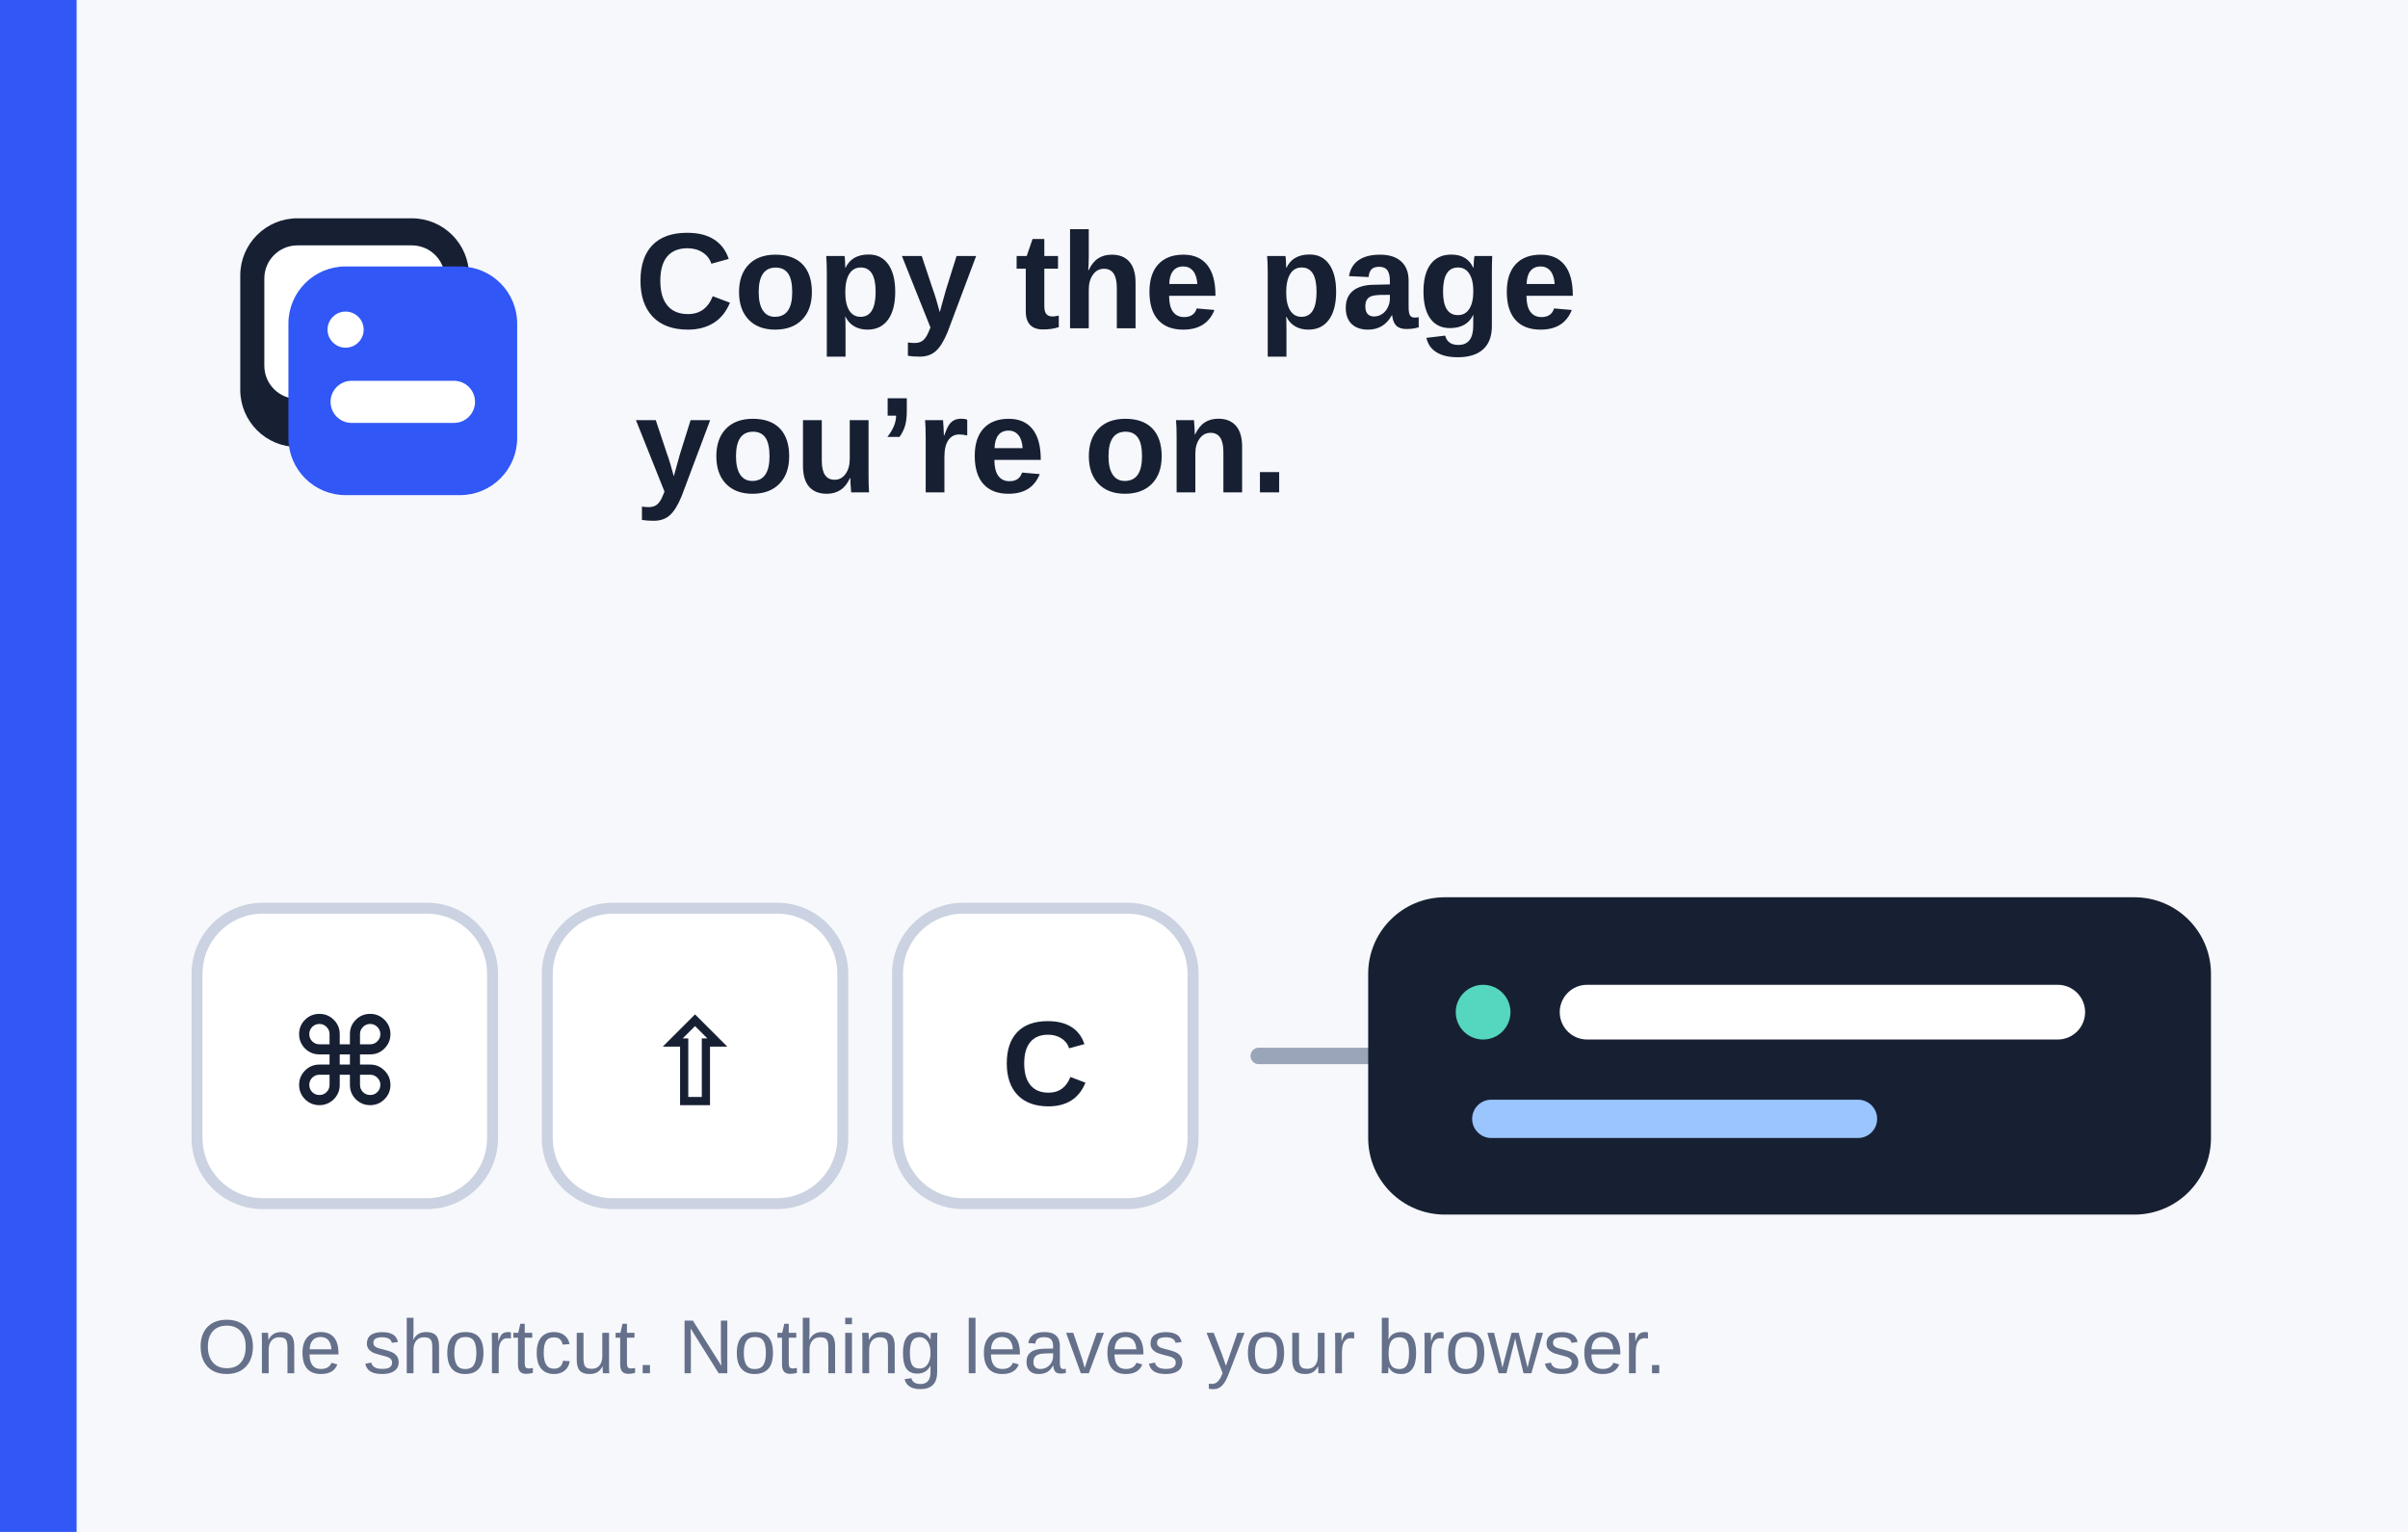
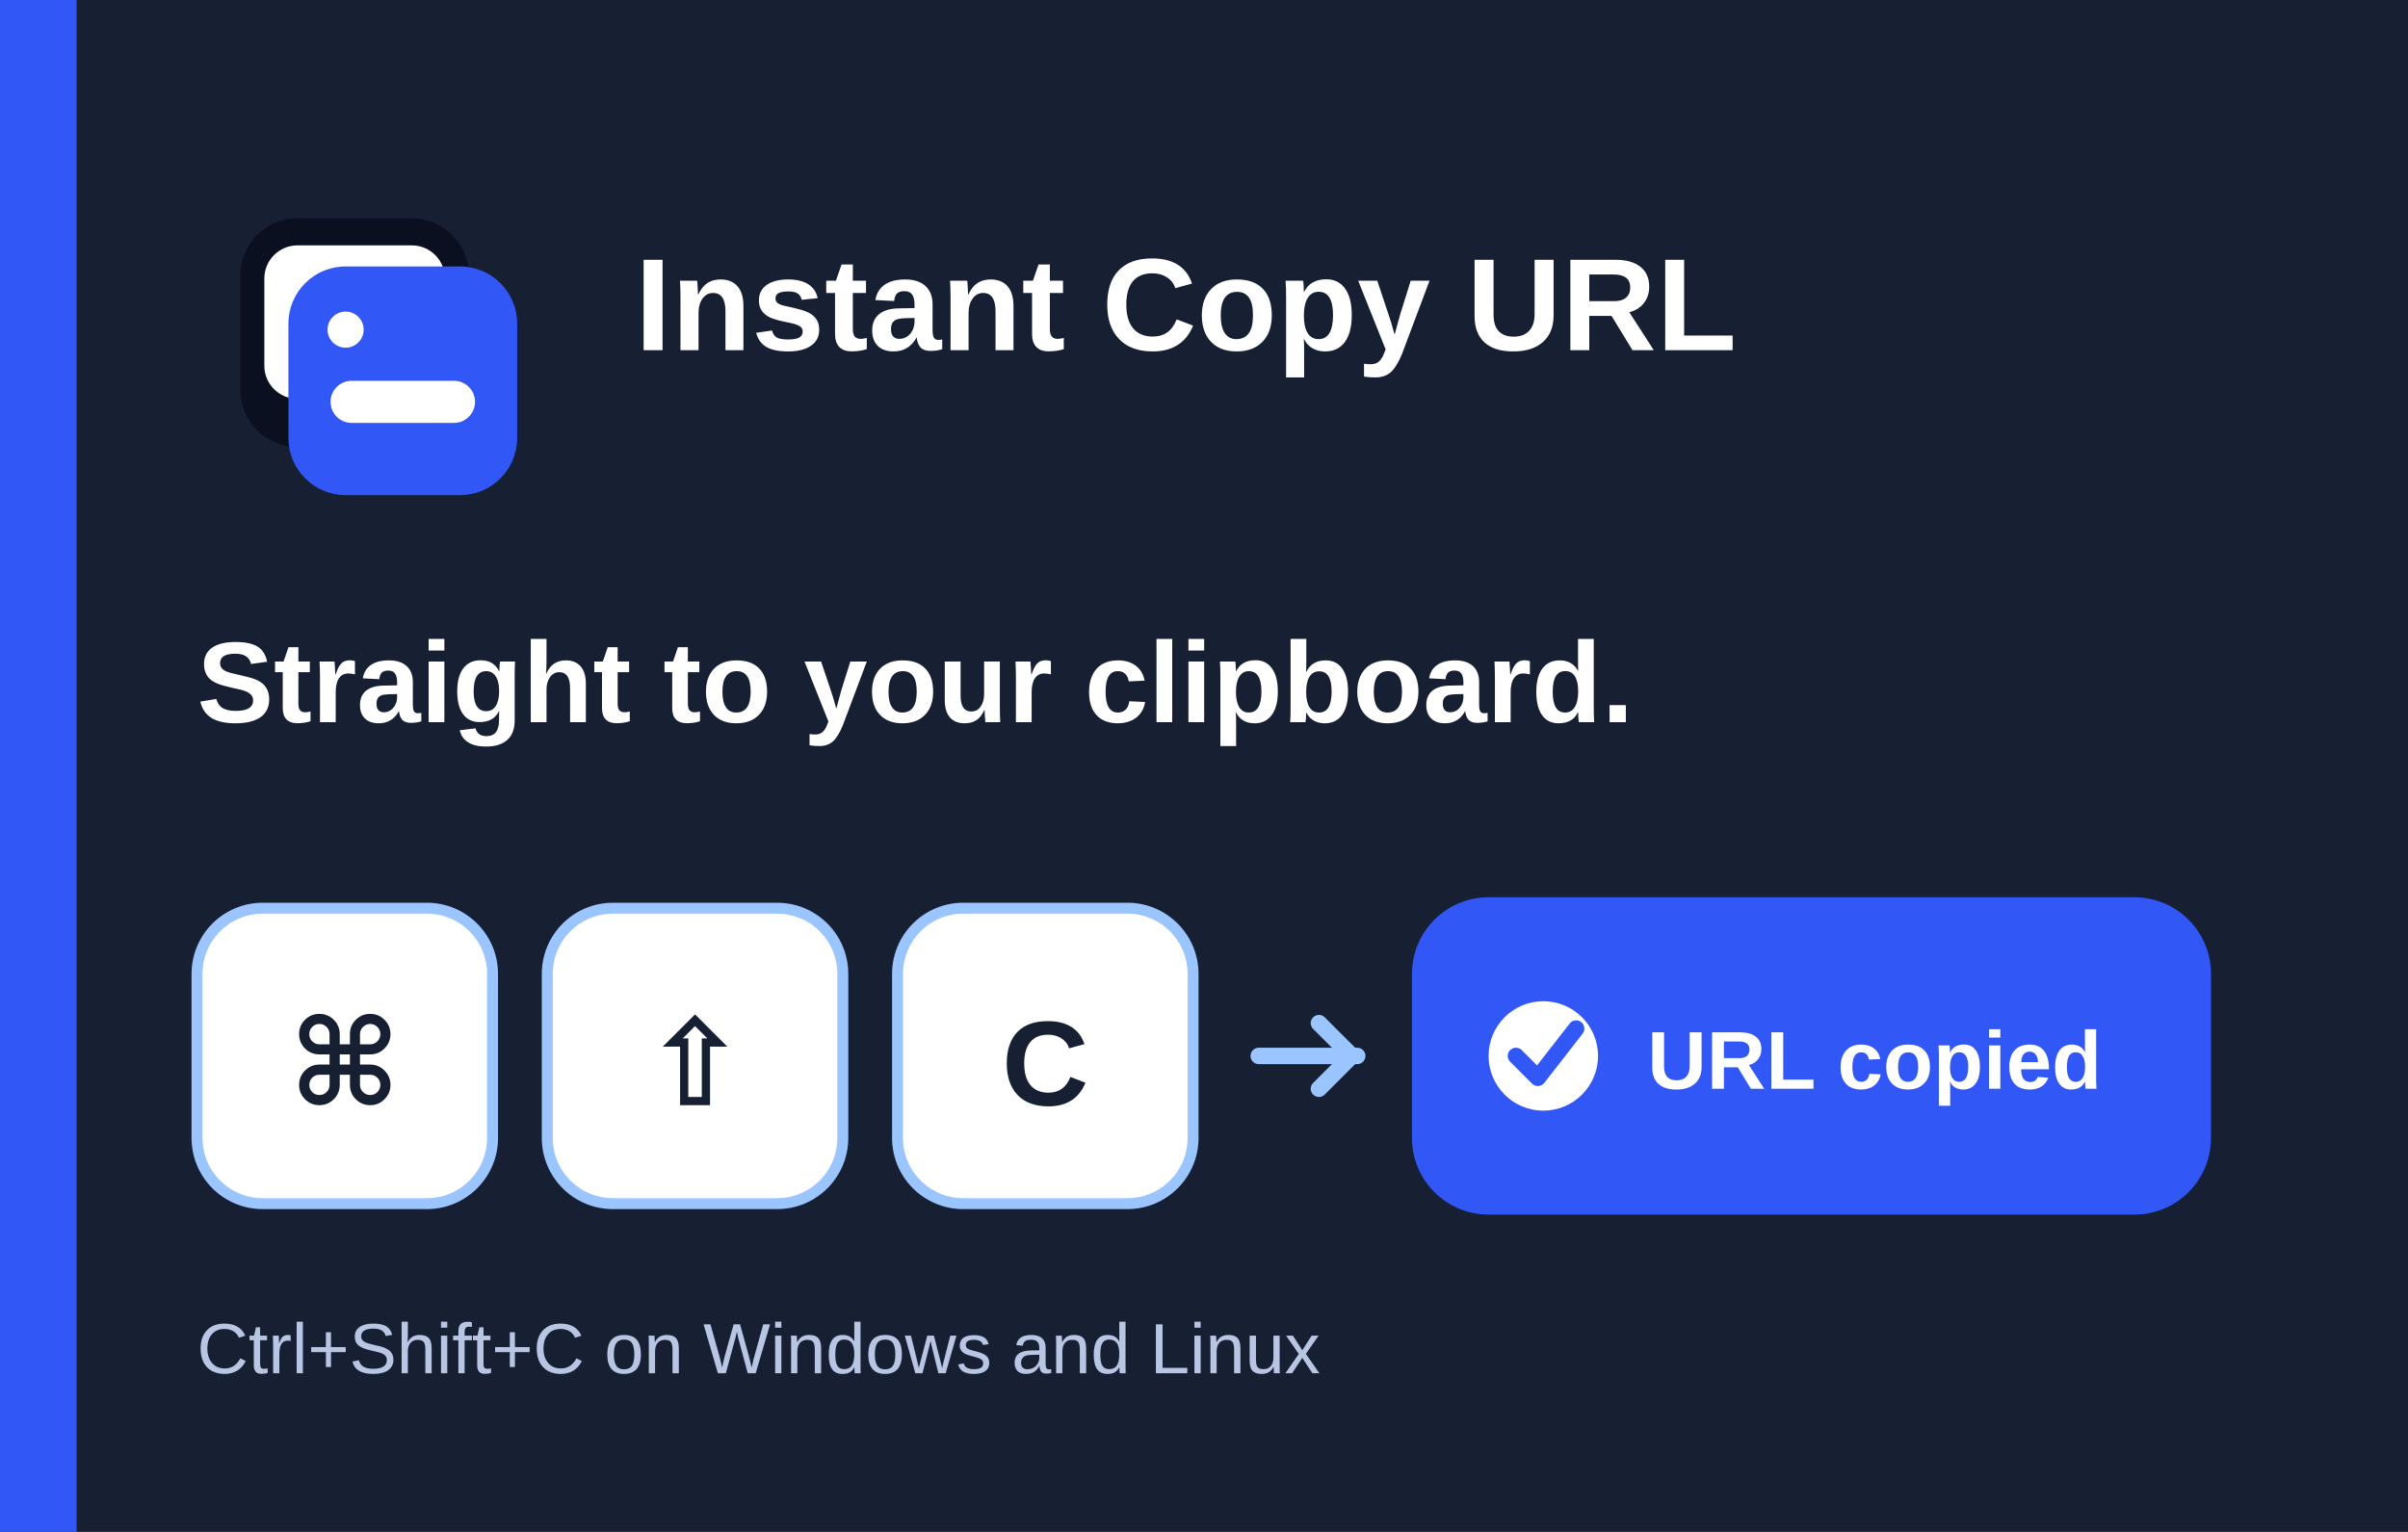
<svg xmlns="http://www.w3.org/2000/svg" viewBox="0 0 440 280">
-   <rect width="440" height="280" fill="#f7f8fc" />
+   <rect width="440" height="280" fill="#172033" />
  <rect width="14" height="280" fill="#3157f6" />
  <g transform="translate(34 30) scale(.55)">
-     <rect x="18" y="18" width="76" height="76" rx="19" fill="#172033" />
+     <rect x="18" y="18" width="76" height="76" rx="19" fill="#0b1020" />
    <rect x="26" y="27" width="60" height="51" rx="11" fill="#fff" />
    <rect x="34" y="34" width="76" height="76" rx="19" fill="#3157f6" />
    <circle cx="53" cy="55" r="6" fill="#fff" />
    <rect x="48" y="72" width="48" height="14" rx="7" fill="#fff" />
  </g>
-   <text x="116" y="60" fill="#172033" font-family="Avenir Next, Arial, sans-serif" font-size="25" font-weight="700">Copy the page</text>
-   <text x="116" y="90" fill="#172033" font-family="Avenir Next, Arial, sans-serif" font-size="25" font-weight="700">you’re on.</text>
+   <text x="116" y="64" fill="#fff" font-family="Avenir Next, Arial, sans-serif" font-size="24" font-weight="700">Instant Copy URL</text>
+   <text x="36" y="132" fill="#fff" font-family="Avenir Next, Arial, sans-serif" font-size="21" font-weight="700">Straight to your clipboard.</text>
  <g transform="translate(36 166)" font-family="Avenir Next, Arial, sans-serif" font-weight="700" text-anchor="middle">
-     <rect width="54" height="54" rx="12" fill="#fff" stroke="#cbd2e1" stroke-width="2" />
+     <rect width="54" height="54" rx="12" fill="#fff" stroke="#9bc5ff" stroke-width="2" />
    <text x="27" y="36" fill="#172033" font-size="22">⌘</text>
-     <rect x="64" width="54" height="54" rx="12" fill="#fff" stroke="#cbd2e1" stroke-width="2" />
+     <rect x="64" width="54" height="54" rx="12" fill="#fff" stroke="#9bc5ff" stroke-width="2" />
    <text x="91" y="36" fill="#172033" font-size="22">⇧</text>
-     <rect x="128" width="54" height="54" rx="12" fill="#fff" stroke="#cbd2e1" stroke-width="2" />
+     <rect x="128" width="54" height="54" rx="12" fill="#fff" stroke="#9bc5ff" stroke-width="2" />
    <text x="155" y="36" fill="#172033" font-size="22">C</text>
  </g>
-   <path d="M230 193h20" fill="none" stroke="#9aa5ba" stroke-linecap="round" stroke-width="3" />
-   <g transform="translate(250 164)">
-     <rect width="154" height="58" rx="14" fill="#172033" />
-     <circle cx="21" cy="21" r="5" fill="#55d6be" />
-     <rect x="35" y="16" width="96" height="10" rx="5" fill="#fff" />
-     <rect x="19" y="37" width="74" height="7" rx="3.5" fill="#9bc5ff" />
+   <path d="M230 193h18" fill="none" stroke="#9bc5ff" stroke-linecap="round" stroke-width="3" />
+   <path d="m241 187 6 6-6 6" fill="none" stroke="#9bc5ff" stroke-linecap="round" stroke-linejoin="round" stroke-width="3" />
+   <g transform="translate(258 164)">
+     <rect width="146" height="58" rx="14" fill="#3157f6" />
+     <circle cx="24" cy="29" r="10" fill="#fff" />
+     <path d="m19 29 4 4 7-9" fill="none" stroke="#3157f6" stroke-linecap="round" stroke-linejoin="round" stroke-width="3" />
+     <text x="43" y="35" fill="#fff" font-family="Avenir Next, Arial, sans-serif" font-size="15" font-weight="700">URL copied</text>
  </g>
-   <text x="36" y="251" fill="#65708a" font-family="Avenir Next, Arial, sans-serif" font-size="14">One shortcut. Nothing leaves your browser.</text>
+   <text x="36" y="251" fill="#b8c6e3" font-family="Avenir Next, Arial, sans-serif" font-size="13">Ctrl+Shift+C on Windows and Linux</text>
</svg>
